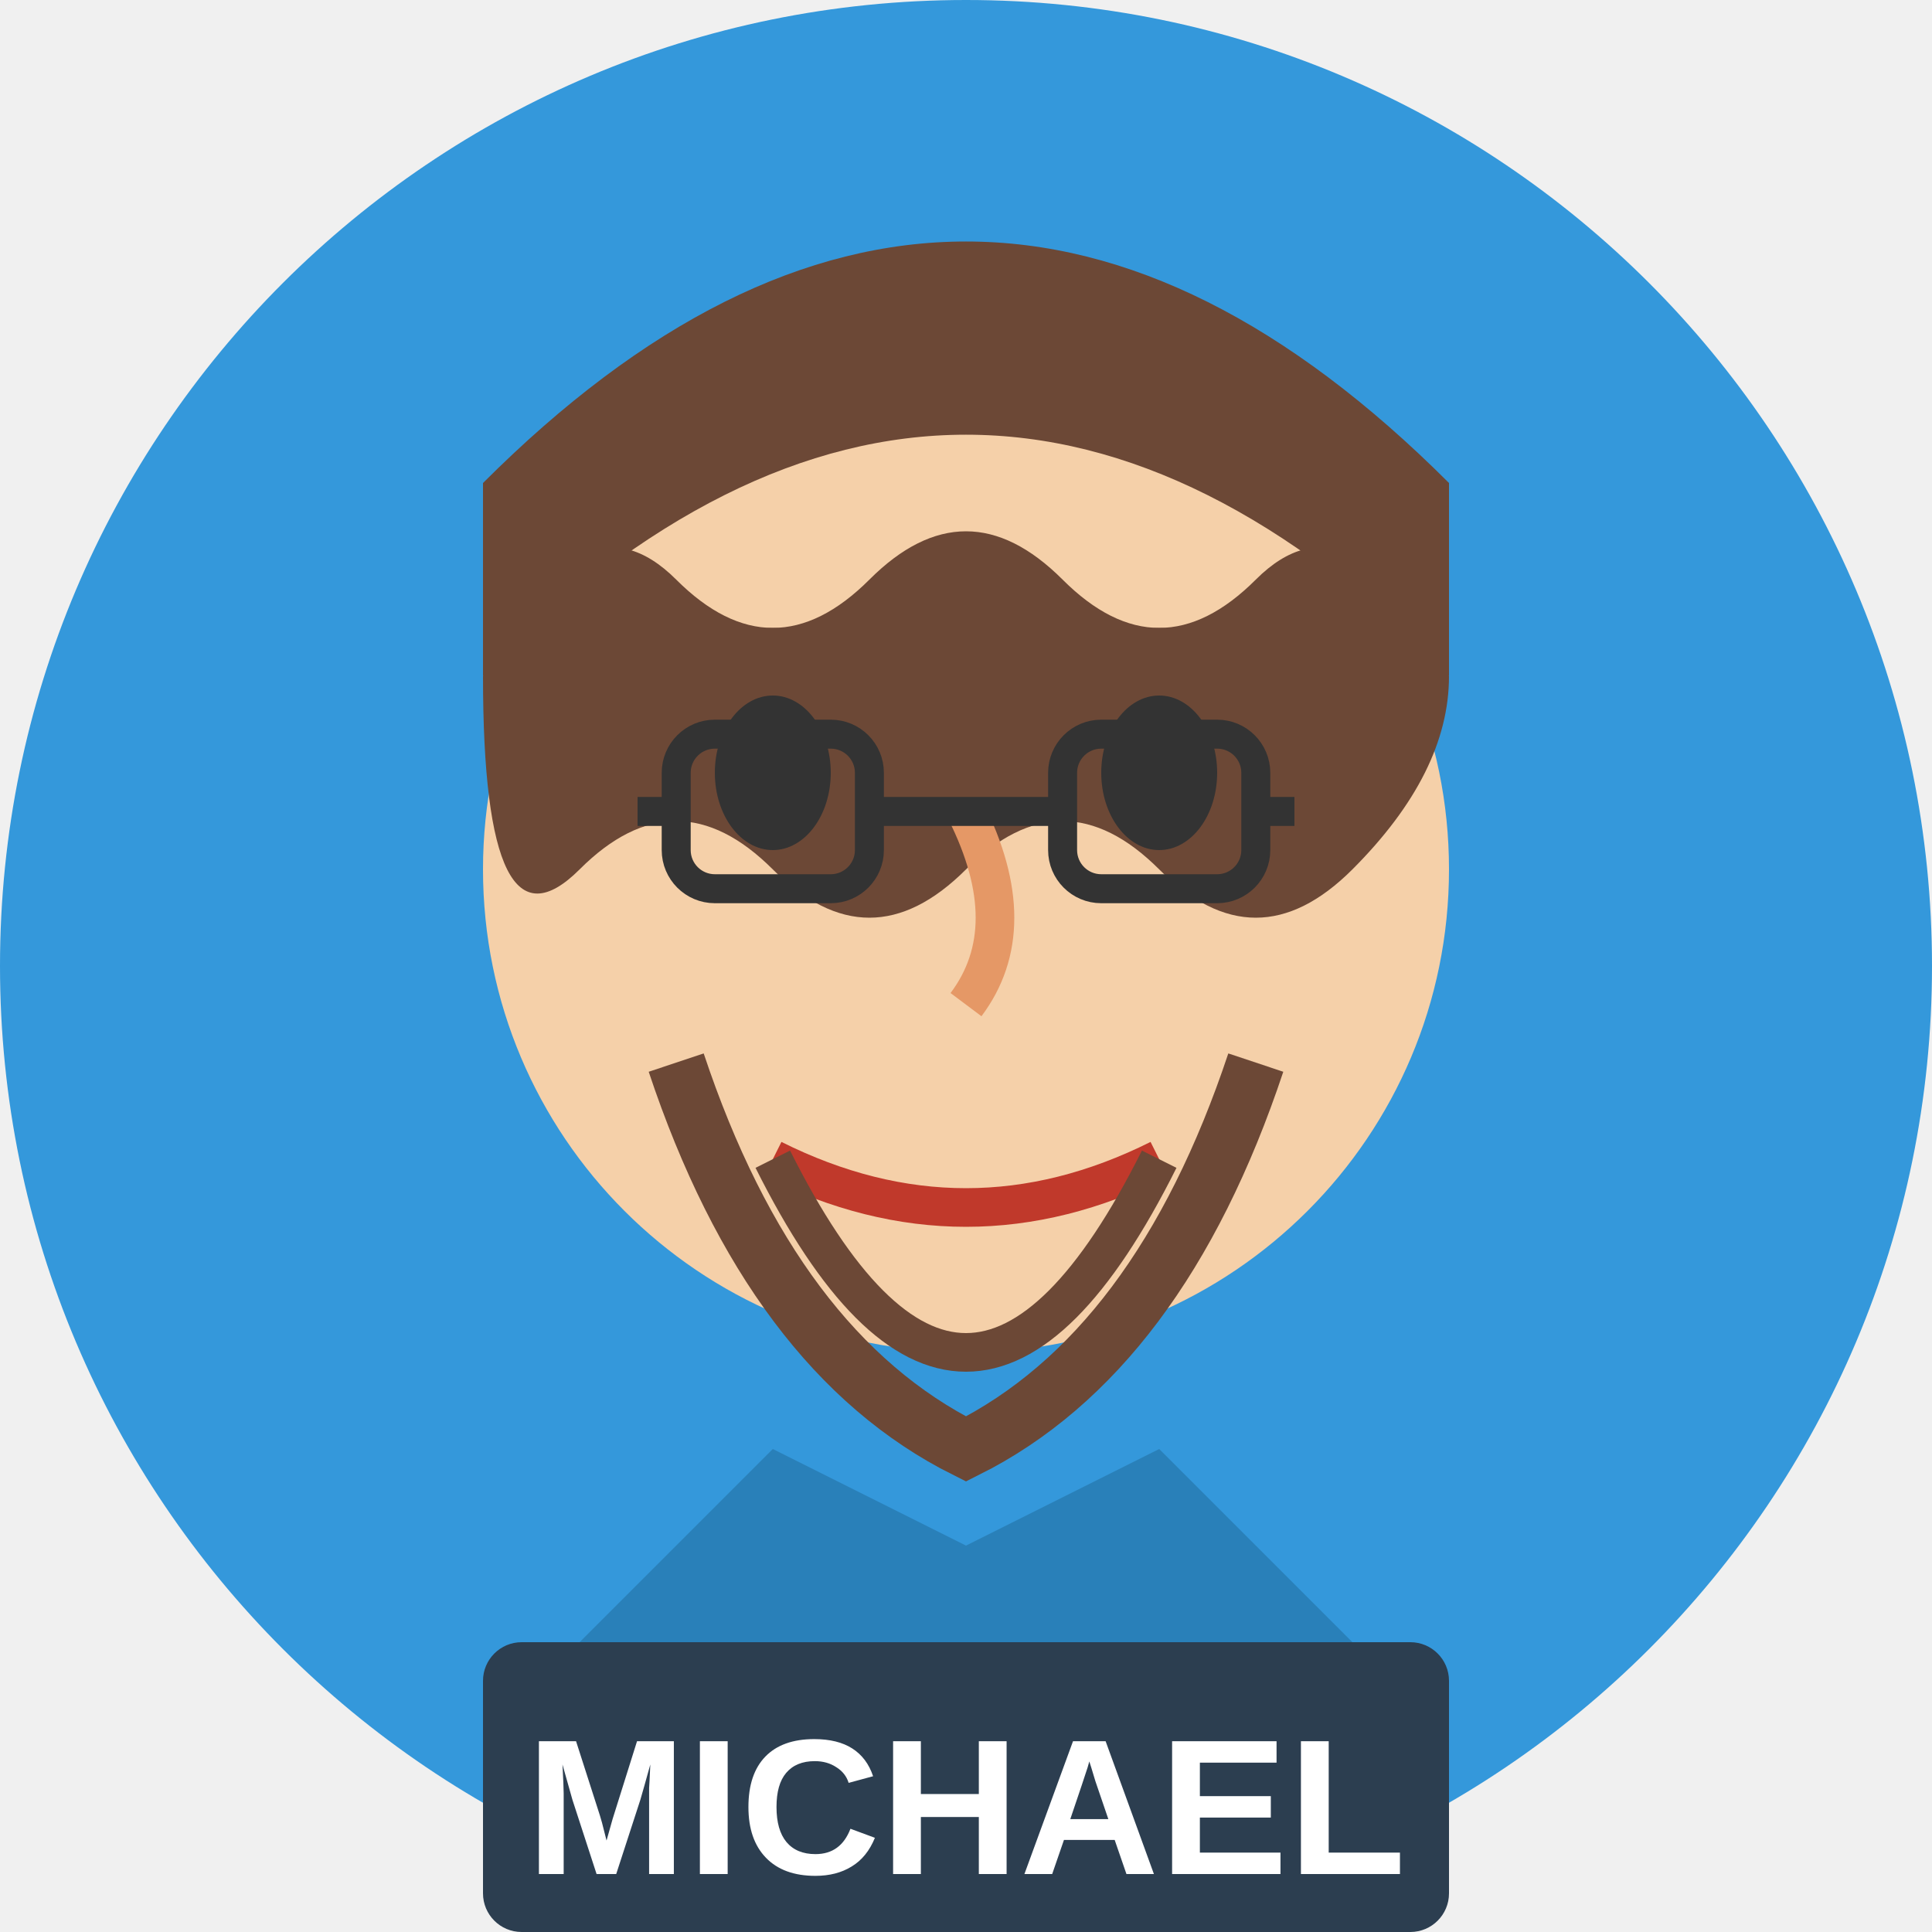
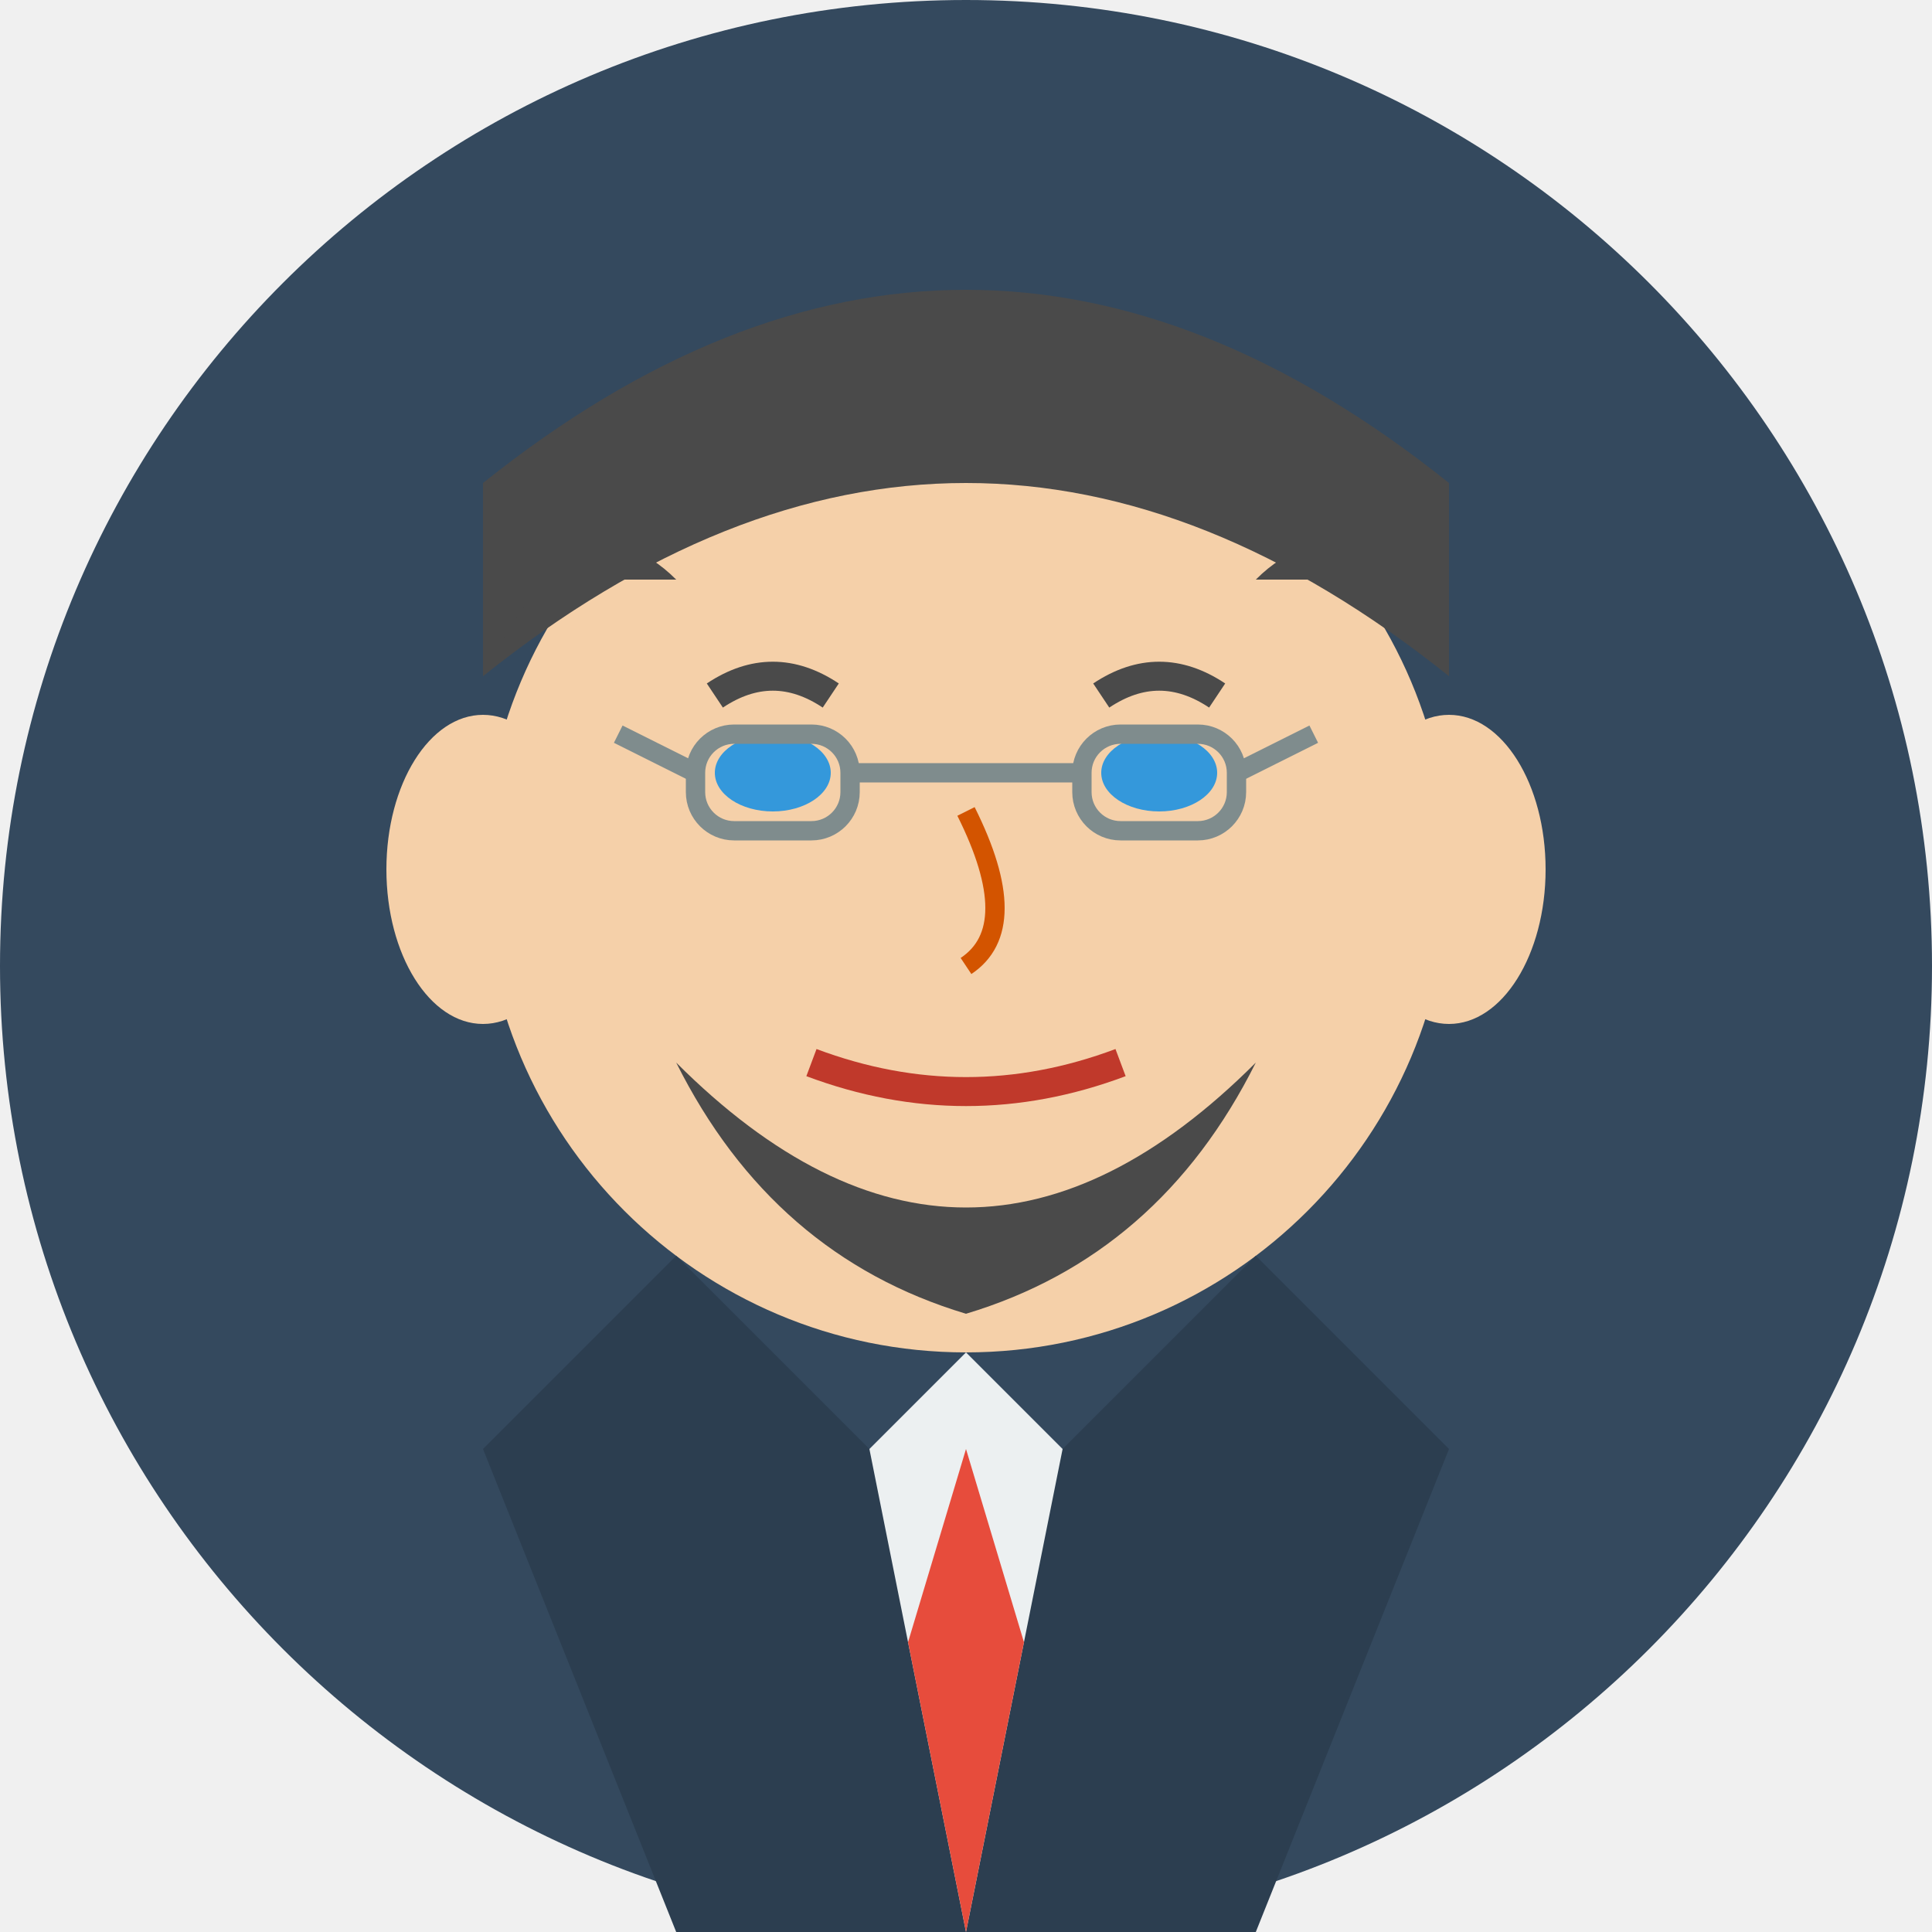
<svg xmlns="http://www.w3.org/2000/svg" width="100" height="100" viewBox="0 0 100 100">
-   <circle cx="50" cy="50" r="50" fill="#3498db" />
+   <circle cx="50" cy="50" r="50" fill="#34495e" />
  <circle cx="50" cy="45" r="25" fill="#f5d0a9" />
-   <path d="M25 35 Q50 10 75 35 L75 25 Q50 0 25 25 Z" fill="#6c4836" />
-   <path d="M25 35 Q30 25 35 30 Q40 35 45 30 Q50 25 55 30 Q60 35 65 30 Q70 25 75 35 Q75 40 70 45 Q65 50 60 45 Q55 40 50 45 Q45 50 40 45 Q35 40 30 45 Q25 50 25 35 Z" fill="#6c4836" />
-   <ellipse cx="40" cy="40" rx="3" ry="4" fill="#333" />
-   <ellipse cx="60" cy="40" rx="3" ry="4" fill="#333" />
-   <path d="M35 35 Q40 32 45 35" fill="none" stroke="#6c4836" stroke-width="2" />
-   <path d="M55 35 Q60 32 65 35" fill="none" stroke="#6c4836" stroke-width="2" />
-   <path d="M50 42 Q53 48 50 52" fill="none" stroke="#e59866" stroke-width="2" />
-   <path d="M40 60 Q50 65 60 60" fill="none" stroke="#c0392b" stroke-width="2" />
-   <path d="M35 55 Q40 70 50 75 Q60 70 65 55" fill="none" stroke="#6c4836" stroke-width="3" />
-   <path d="M40 60 Q50 80 60 60" fill="none" stroke="#6c4836" stroke-width="2" />
-   <rect x="35" y="38" width="10" height="8" rx="2" ry="2" fill="none" stroke="#333" stroke-width="1.5" />
-   <rect x="55" y="38" width="10" height="8" rx="2" ry="2" fill="none" stroke="#333" stroke-width="1.5" />
-   <line x1="45" y1="42" x2="55" y2="42" stroke="#333" stroke-width="1.5" />
-   <line x1="33" y1="42" x2="35" y2="42" stroke="#333" stroke-width="1.5" />
-   <line x1="65" y1="42" x2="67" y2="42" stroke="#333" stroke-width="1.5" />
-   <path d="M30 85 L40 75 L50 80 L60 75 L70 85" fill="#2980b9" />
-   <rect x="25" y="85" width="50" height="15" rx="2" ry="2" fill="#2c3e50" />
-   <text x="50" y="97" font-family="Arial, sans-serif" font-size="10" font-weight="bold" fill="white" text-anchor="middle">MICHAEL</text>
+   <path d="M25 35 Q50 15 75 35 L75 25 Q50 5 25 25 Z" fill="#4a4a4a" />
+   <path d="M25 35 Q30 25 35 30 L25 30 Z" fill="#4a4a4a" />
+   <path d="M75 35 Q70 25 65 30 L75 30 Z" fill="#4a4a4a" />
+   <ellipse cx="25" cy="45" rx="5" ry="8" fill="#f5d0a9" />
+   <ellipse cx="75" cy="45" rx="5" ry="8" fill="#f5d0a9" />
+   <ellipse cx="40" cy="40" rx="3" ry="2" fill="#3498db" />
+   <ellipse cx="60" cy="40" rx="3" ry="2" fill="#3498db" />
+   <path d="M37 36 Q40 34 43 36" fill="none" stroke="#4a4a4a" stroke-width="1.5" />
+   <path d="M57 36 Q60 34 63 36" fill="none" stroke="#4a4a4a" stroke-width="1.5" />
+   <path d="M50 42 Q53 48 50 50" fill="none" stroke="#d35400" stroke-width="1" />
+   <path d="M42 55 Q50 58 58 55" fill="none" stroke="#c0392b" stroke-width="1.5" />
+   <rect x="36" y="38" width="8" height="5" rx="2" ry="2" fill="none" stroke="#7f8c8d" stroke-width="1" />
+   <rect x="56" y="38" width="8" height="5" rx="2" ry="2" fill="none" stroke="#7f8c8d" stroke-width="1" />
+   <path d="M44 40 L56 40" fill="none" stroke="#7f8c8d" stroke-width="1" />
+   <path d="M36 40 L32 38" fill="none" stroke="#7f8c8d" stroke-width="1" />
+   <path d="M64 40 L68 38" fill="none" stroke="#7f8c8d" stroke-width="1" />
+   <path d="M35 55 Q50 70 65 55 Q60 65 50 68 Q40 65 35 55" fill="#4a4a4a" />
+   <path d="M25 75 L35 65 L45 75 L50 70 L55 75 L65 65 L75 75 L65 100 L35 100 Z" fill="#2c3e50" />
+   <path d="M45 75 L50 70 L55 75 L50 100 Z" fill="#ecf0f1" />
+   <path d="M50 75 L53 85 L50 100 L47 85 Z" fill="#e74c3c" />
</svg>
